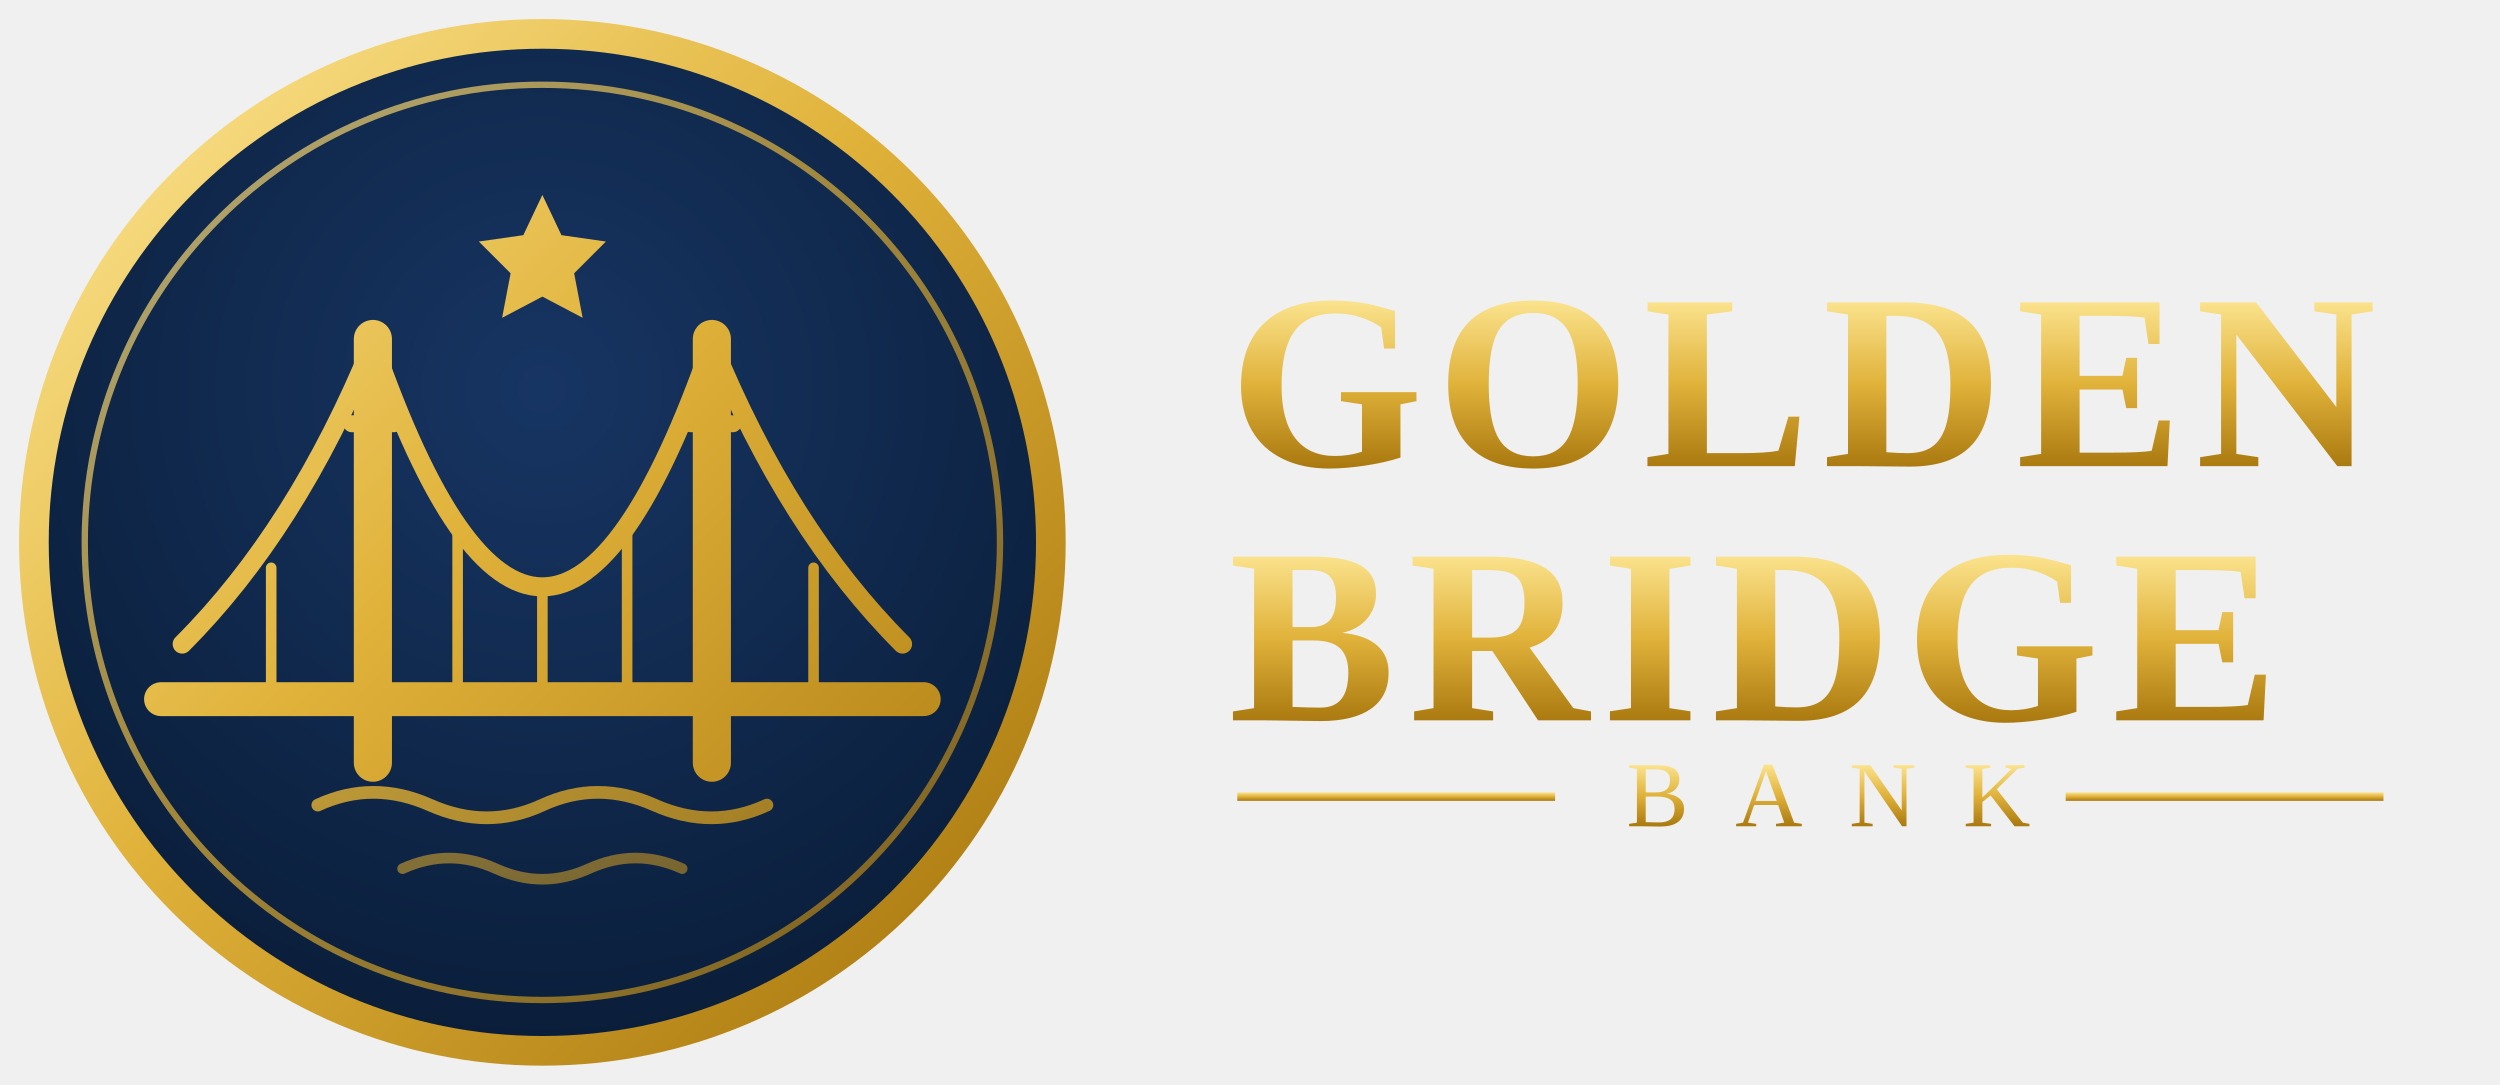
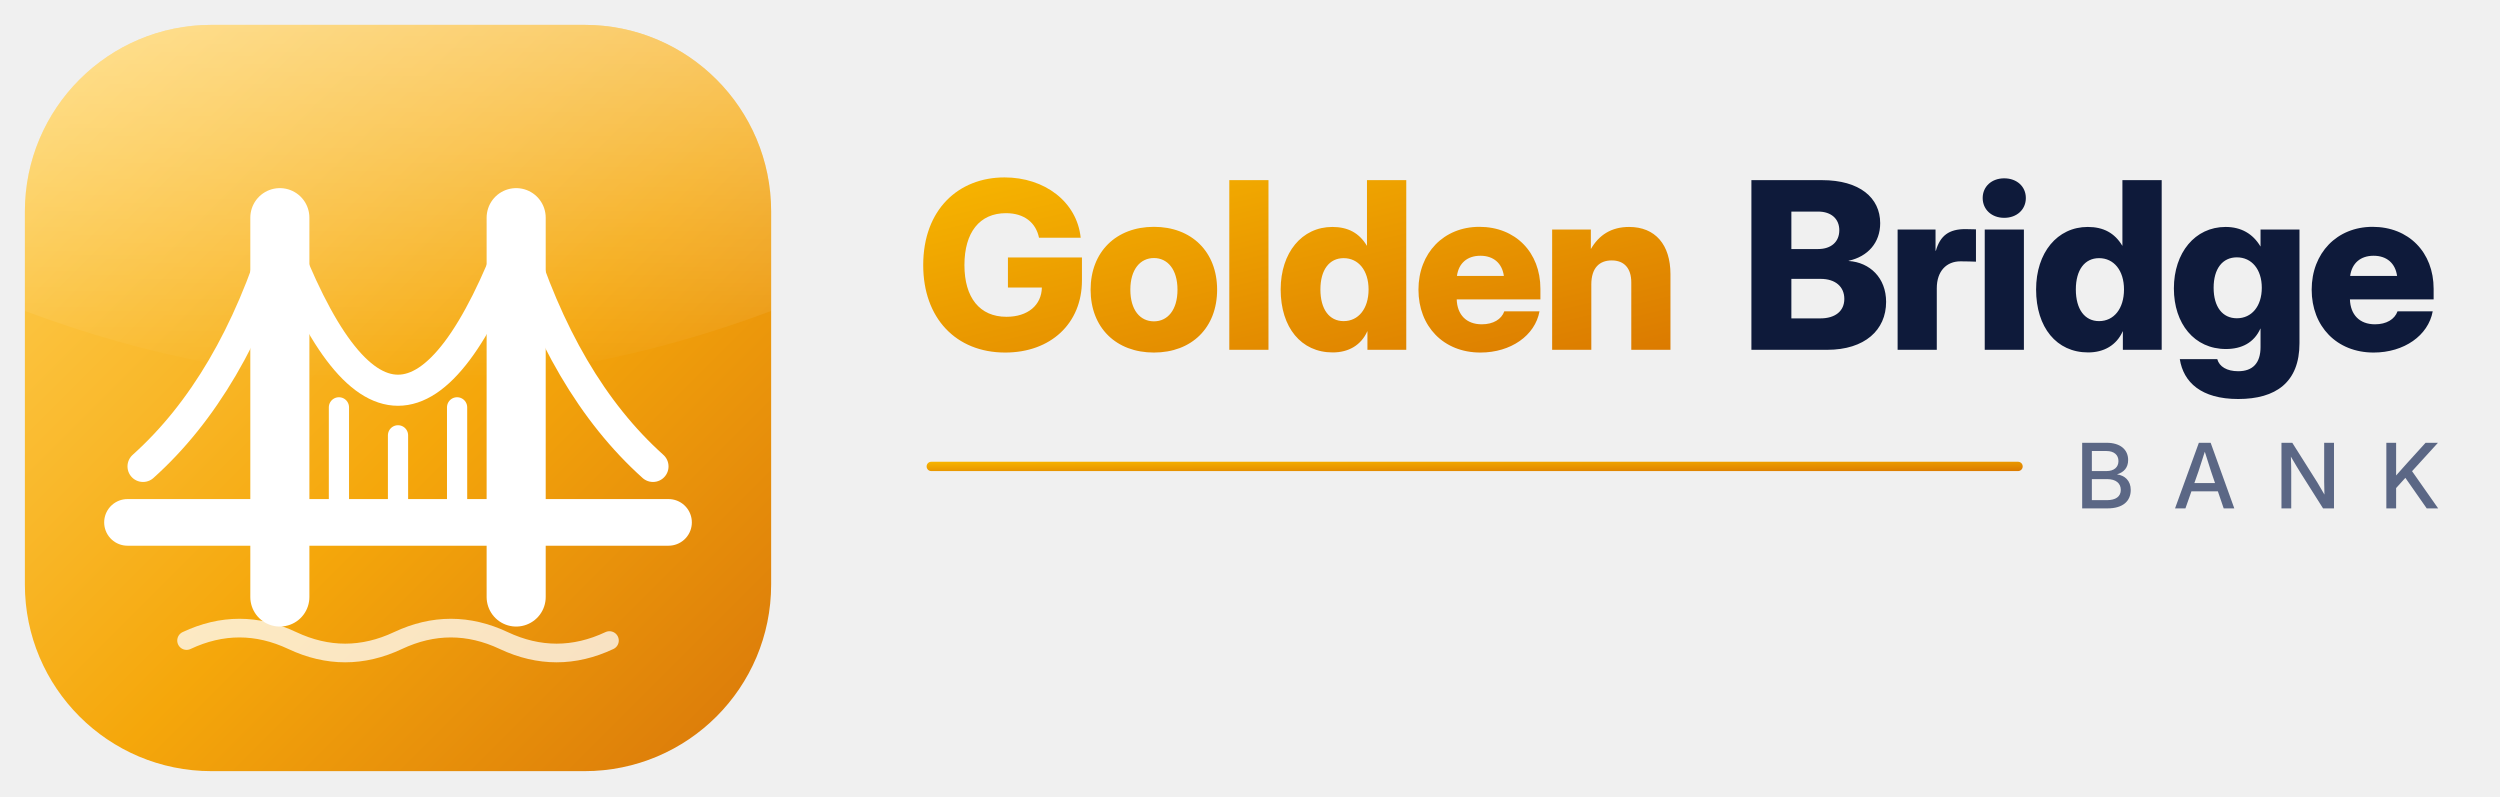
- <svg xmlns="http://www.w3.org/2000/svg" viewBox="0 0 1180 512" width="1180" height="512" role="img" aria-label="Golden Bridge Bank">
+ <svg xmlns="http://www.w3.org/2000/svg" viewBox="0 0 1608 512" width="1608" height="512" role="img" aria-label="Golden Bridge Bank">
  <defs>
-     <linearGradient id="gold" gradientUnits="userSpaceOnUse" x1="40" y1="40" x2="472" y2="472">
-       <stop offset="0" stop-color="#FBE38E" />
-       <stop offset="0.45" stop-color="#E0B23A" />
-       <stop offset="1" stop-color="#A9780F" />
+     <linearGradient id="bg" x1="0" y1="0" x2="1" y2="1">
+       <stop offset="0" stop-color="#FFD25A" />
+       <stop offset="0.55" stop-color="#F5A70B" />
+       <stop offset="1" stop-color="#D9770A" />
    </linearGradient>
-     <radialGradient id="navy" cx="0.5" cy="0.35" r="0.75">
-       <stop offset="0" stop-color="#173563" />
-       <stop offset="1" stop-color="#081A33" />
-     </radialGradient>
+     <linearGradient id="shine" x1="0" y1="0" x2="0" y2="1">
+       <stop offset="0" stop-color="#FFFFFF" stop-opacity="0.35" />
+       <stop offset="1" stop-color="#FFFFFF" stop-opacity="0" />
+     </linearGradient>
+     <linearGradient id="goldText" x1="0" y1="0" x2="1" y2="1">
+       <stop offset="0" stop-color="#F7B500" />
+       <stop offset="1" stop-color="#DB7A00" />
+     </linearGradient>
+     <clipPath id="sq">
+       <rect x="16" y="16" width="480" height="480" rx="120" />
+     </clipPath>
  </defs>
  <g>
-     <circle cx="256" cy="256" r="240" fill="url(#navy)" />
-     <circle cx="256" cy="256" r="240" fill="none" stroke="url(#gold)" stroke-width="14" />
-     <circle cx="256" cy="256" r="216" fill="none" stroke="url(#gold)" stroke-width="3" opacity="0.7" />
-     <g fill="none" stroke="url(#gold)" stroke-linecap="round" stroke-linejoin="round">
-       <path d="M176 160 V360 M336 160 V360" stroke-width="18" />
-       <path d="M166 200 H186 M326 200 H346" stroke-width="8" />
-       <path d="M86 304 Q140 250 176 162 Q256 392 336 162 Q372 250 426 304" stroke-width="9" />
-       <path d="M216 252 V326 M256 278 V326 M296 252 V326 M128 268 V326 M384 268 V326" stroke-width="5" />
-       <path d="M76 330 H436" stroke-width="16" />
-       <path d="M150 380 q26 -12 53 0 t53 0 t53 0 t53 0" stroke-width="6" opacity="0.85" />
-       <path d="M190 410 q22 -10 44 0 t44 0 t44 0" stroke-width="5" opacity="0.6" />
+     <rect x="16" y="16" width="480" height="480" rx="120" fill="url(#bg)" />
+     <path d="M16 16 H496 V200 Q256 290 16 200Z" fill="url(#shine)" clip-path="url(#sq)" />
+     <g fill="none" stroke="#FFFFFF" stroke-linecap="round" stroke-linejoin="round">
+       <path d="M92 300 Q150 248 180 150 Q256 352 332 150 Q362 248 420 300" stroke-width="20" />
+       <path d="M218 262 V330 M256 280 V330 M294 262 V330" stroke-width="13" />
+       <path d="M180 140 V384 M332 140 V384" stroke-width="38" />
+       <path d="M82 336 H430" stroke-width="30" />
    </g>
-     <path d="M256 92 l9 19 21 3 -15 15 4 21 -19 -10 -19 10 4 -21 -15 -15 21 -3z" fill="url(#gold)" />
+     <path d="M120 412 q34 -16 68 0 t68 0 t68 0 t68 0" fill="none" stroke="#FFFFFF" stroke-opacity="0.75" stroke-width="12" stroke-linecap="round" />
  </g>
-   <linearGradient id="goldText" x1="0" y1="0" x2="0" y2="1">
-     <stop offset="0" stop-color="#FBE38E" />
-     <stop offset="0.5" stop-color="#E0B23A" />
-     <stop offset="1" stop-color="#A9780F" />
-   </linearGradient>
-   <g font-family="'Cinzel','Trajan Pro',Georgia,'Times New Roman',serif" fill="url(#goldText)">
-     <text x="580" y="220" font-size="118" font-weight="700" letter-spacing="6">GOLDEN</text>
-     <text x="580" y="340" font-size="118" font-weight="700" letter-spacing="6">BRIDGE</text>
-     <rect x="584" y="374" width="150" height="4" />
-     <text x="863" y="390" font-size="44" letter-spacing="22" text-anchor="middle">BANK</text>
-     <rect x="975" y="374" width="150" height="4" />
-   </g>
+   <path d="M646.543 226.758C675.767 226.758 695.908 208.081 695.908 180.396V165.601H648.301V184.937H670.127C669.907 196.216 661.191 203.76 647.349 203.76C630.137 203.76 620.322 191.455 620.322 170.508C620.322 149.487 630.063 137.109 647.056 137.109C658.848 137.109 666.318 143.262 668.296 152.93H695.103C692.686 129.712 671.812 114.111 646.104 114.111C616.44 114.111 593.809 134.839 593.809 170.508C593.809 204.565 614.829 226.758 646.543 226.758Z M742.2 226.758C766.443 226.758 782.85 210.864 782.85 186.328C782.85 161.938 766.443 145.898 742.2 145.898C717.957 145.898 701.478 161.938 701.478 186.328C701.478 210.864 717.957 226.758 742.2 226.758ZM742.2 206.689C733.338 206.689 727.039 199.438 727.039 186.328C727.039 173.291 733.411 165.967 742.2 165.967C750.989 165.967 757.361 173.291 757.361 186.328C757.361 199.438 750.989 206.689 742.2 206.689Z M815.885 115.869H790.689V225.0H815.885Z M857.196 226.685C867.377 226.685 875.434 222.07 879.462 213.062H879.535V225.0H904.511V115.869H879.242V158.057H879.169C874.262 149.854 867.011 145.972 856.977 145.972C837.348 145.972 823.725 162.524 823.725 186.182C823.725 210.645 836.908 226.685 857.196 226.685ZM864.228 206.543C854.999 206.543 849.286 198.926 849.286 186.182C849.286 173.584 854.999 166.04 864.228 166.04C873.749 166.04 880.268 173.95 880.268 186.182C880.268 198.56 873.749 206.543 864.228 206.543Z M952.194 226.758C971.75 226.758 987.351 215.845 990.207 200.244H967.575C965.744 205.371 960.471 208.594 953.073 208.594C943.112 208.594 937.253 202.368 936.96 192.554H990.793V185.742C990.793 162.305 974.753 145.898 951.535 145.898C928.61 145.898 912.351 162.744 912.351 186.328C912.351 209.912 928.464 226.758 952.194 226.758ZM937.106 177.466C938.205 169.336 943.698 164.502 952.194 164.502C960.617 164.502 966.184 169.336 967.282 177.466Z M1023.535 182.959C1023.535 172.412 1028.662 167.505 1036.646 167.505C1044.629 167.505 1049.243 172.485 1049.243 181.641V225.0H1074.438V176.367C1074.438 157.324 1064.624 145.972 1047.852 145.972C1036.206 145.972 1028.369 151.318 1023.242 160.181V147.656H998.34V225.0H1023.535Z" fill="url(#goldText)" />
+   <path d="M1126.501 225.0H1175.207C1199.45 225.0 1213.146 212.256 1213.146 194.165C1213.146 178.711 1202.673 168.75 1189.05 167.871V167.725C1201.354 165.015 1209.338 156.152 1209.338 143.555C1209.338 127.222 1196.154 115.869 1171.911 115.869H1126.501ZM1152.209 204.785V179.37H1171.032C1180.48 179.37 1186.267 184.351 1186.267 192.261C1186.267 200.098 1180.407 204.785 1170.886 204.785ZM1152.209 160.181V136.084H1169.421C1177.844 136.084 1183.044 140.771 1183.044 148.096C1183.044 155.493 1177.844 160.181 1169.421 160.181Z M1220.547 225.0H1245.742V185.376C1245.742 174.39 1251.968 168.091 1260.977 168.091C1264.639 168.091 1269.106 168.237 1270.938 168.311V147.51C1268.887 147.437 1266.763 147.363 1264.053 147.363C1253.726 147.363 1247.939 151.465 1245.156 161.279H1244.937V147.656H1220.547Z M1276.58 225.0H1301.775V147.656H1276.58ZM1289.104 140.112C1297.234 140.112 1303.021 134.766 1303.021 127.368C1303.021 119.971 1297.234 114.697 1289.104 114.697C1281.048 114.697 1275.262 119.971 1275.262 127.368C1275.262 134.766 1281.048 140.112 1289.104 140.112Z M1343.087 226.685C1353.268 226.685 1361.324 222.07 1365.353 213.062H1365.426V225.0H1390.401V115.869H1365.133V158.057H1365.06C1360.152 149.854 1352.901 145.972 1342.867 145.972C1323.238 145.972 1309.615 162.524 1309.615 186.182C1309.615 210.645 1322.799 226.685 1343.087 226.685ZM1350.118 206.543C1340.89 206.543 1335.177 198.926 1335.177 186.182C1335.177 173.584 1340.89 166.04 1350.118 166.04C1359.64 166.04 1366.158 173.95 1366.158 186.182C1366.158 198.56 1359.64 206.543 1350.118 206.543Z M1439.623 256.641C1463.793 256.641 1479.027 245.947 1479.027 220.752V147.656H1453.979V158.496H1453.905C1449.071 150.366 1441.527 145.972 1431.493 145.972C1411.864 145.972 1398.241 162.524 1398.241 185.522C1398.241 208.228 1411.425 224.487 1431.713 224.487C1441.82 224.487 1449.804 220.459 1453.905 211.304H1453.979V223.242C1453.979 233.496 1448.998 238.77 1439.623 238.77C1432.372 238.77 1427.465 235.84 1426.146 231.006H1402.05C1404.394 245.874 1415.819 256.641 1439.623 256.641ZM1438.744 204.712C1429.516 204.712 1423.803 197.388 1423.803 185.083C1423.803 172.852 1429.516 165.527 1438.744 165.527C1448.266 165.527 1454.784 173.218 1454.784 185.083C1454.784 197.021 1448.266 204.712 1438.744 204.712Z M1526.711 226.758C1546.267 226.758 1561.867 215.845 1564.724 200.244H1542.092C1540.261 205.371 1534.987 208.594 1527.59 208.594C1517.629 208.594 1511.77 202.368 1511.477 192.554H1565.31V185.742C1565.31 162.305 1549.27 145.898 1526.052 145.898C1503.127 145.898 1486.867 162.744 1486.867 186.328C1486.867 209.912 1502.98 226.758 1526.711 226.758ZM1511.623 177.466C1512.722 169.336 1518.215 164.502 1526.711 164.502C1535.134 164.502 1540.7 169.336 1541.799 177.466Z" fill="#0E1A3A" />
+   <rect x="596" y="297" width="705" height="6" rx="3" fill="url(#goldText)" />
+   <path d="M1339.255 327.0H1355.511C1365.479 327.0 1370.492 322.299 1370.492 315.134C1370.492 309.13 1366.641 305.816 1361.741 305.137V305.08C1366.159 303.721 1368.821 300.747 1368.821 295.904C1368.821 289.136 1363.724 284.803 1355.029 284.803H1339.255ZM1345.485 321.704V308.167H1355.341C1360.92 308.167 1364.092 310.829 1364.092 315.105C1364.092 319.41 1360.835 321.704 1355.114 321.704ZM1345.485 302.984V290.099H1354.944C1359.73 290.099 1362.591 292.591 1362.591 296.556C1362.591 300.521 1359.73 302.984 1354.944 302.984Z M1398.984 327.0H1405.668L1409.52 316.04H1426.54L1430.278 327.0H1437.104L1421.896 284.803H1414.306ZM1411.417 310.688 1414.051 303.211C1415.212 299.728 1416.43 296.018 1418.129 290.552C1419.8 296.018 1420.989 299.728 1422.15 303.211L1424.699 310.688Z M1467.437 327.0H1473.724V304.174C1473.724 302.305 1473.695 298.651 1473.497 293.695C1476.301 298.51 1478.595 302.333 1479.784 304.202L1494.199 327.0H1501.223V284.803H1494.907V309.923C1494.907 311.452 1494.964 315.049 1495.077 318.107C1493.378 315.105 1491.509 311.905 1490.518 310.319L1474.403 284.803H1467.437Z M1534.897 327.0H1541.185V313.916L1547.132 307.346L1560.867 327.0H1568.23L1551.437 303.069L1568.089 284.803H1560.131L1548.123 298.028C1545.772 300.662 1543.479 303.211 1541.185 305.816V284.803H1534.897Z" fill="#5B6785" />
</svg>
